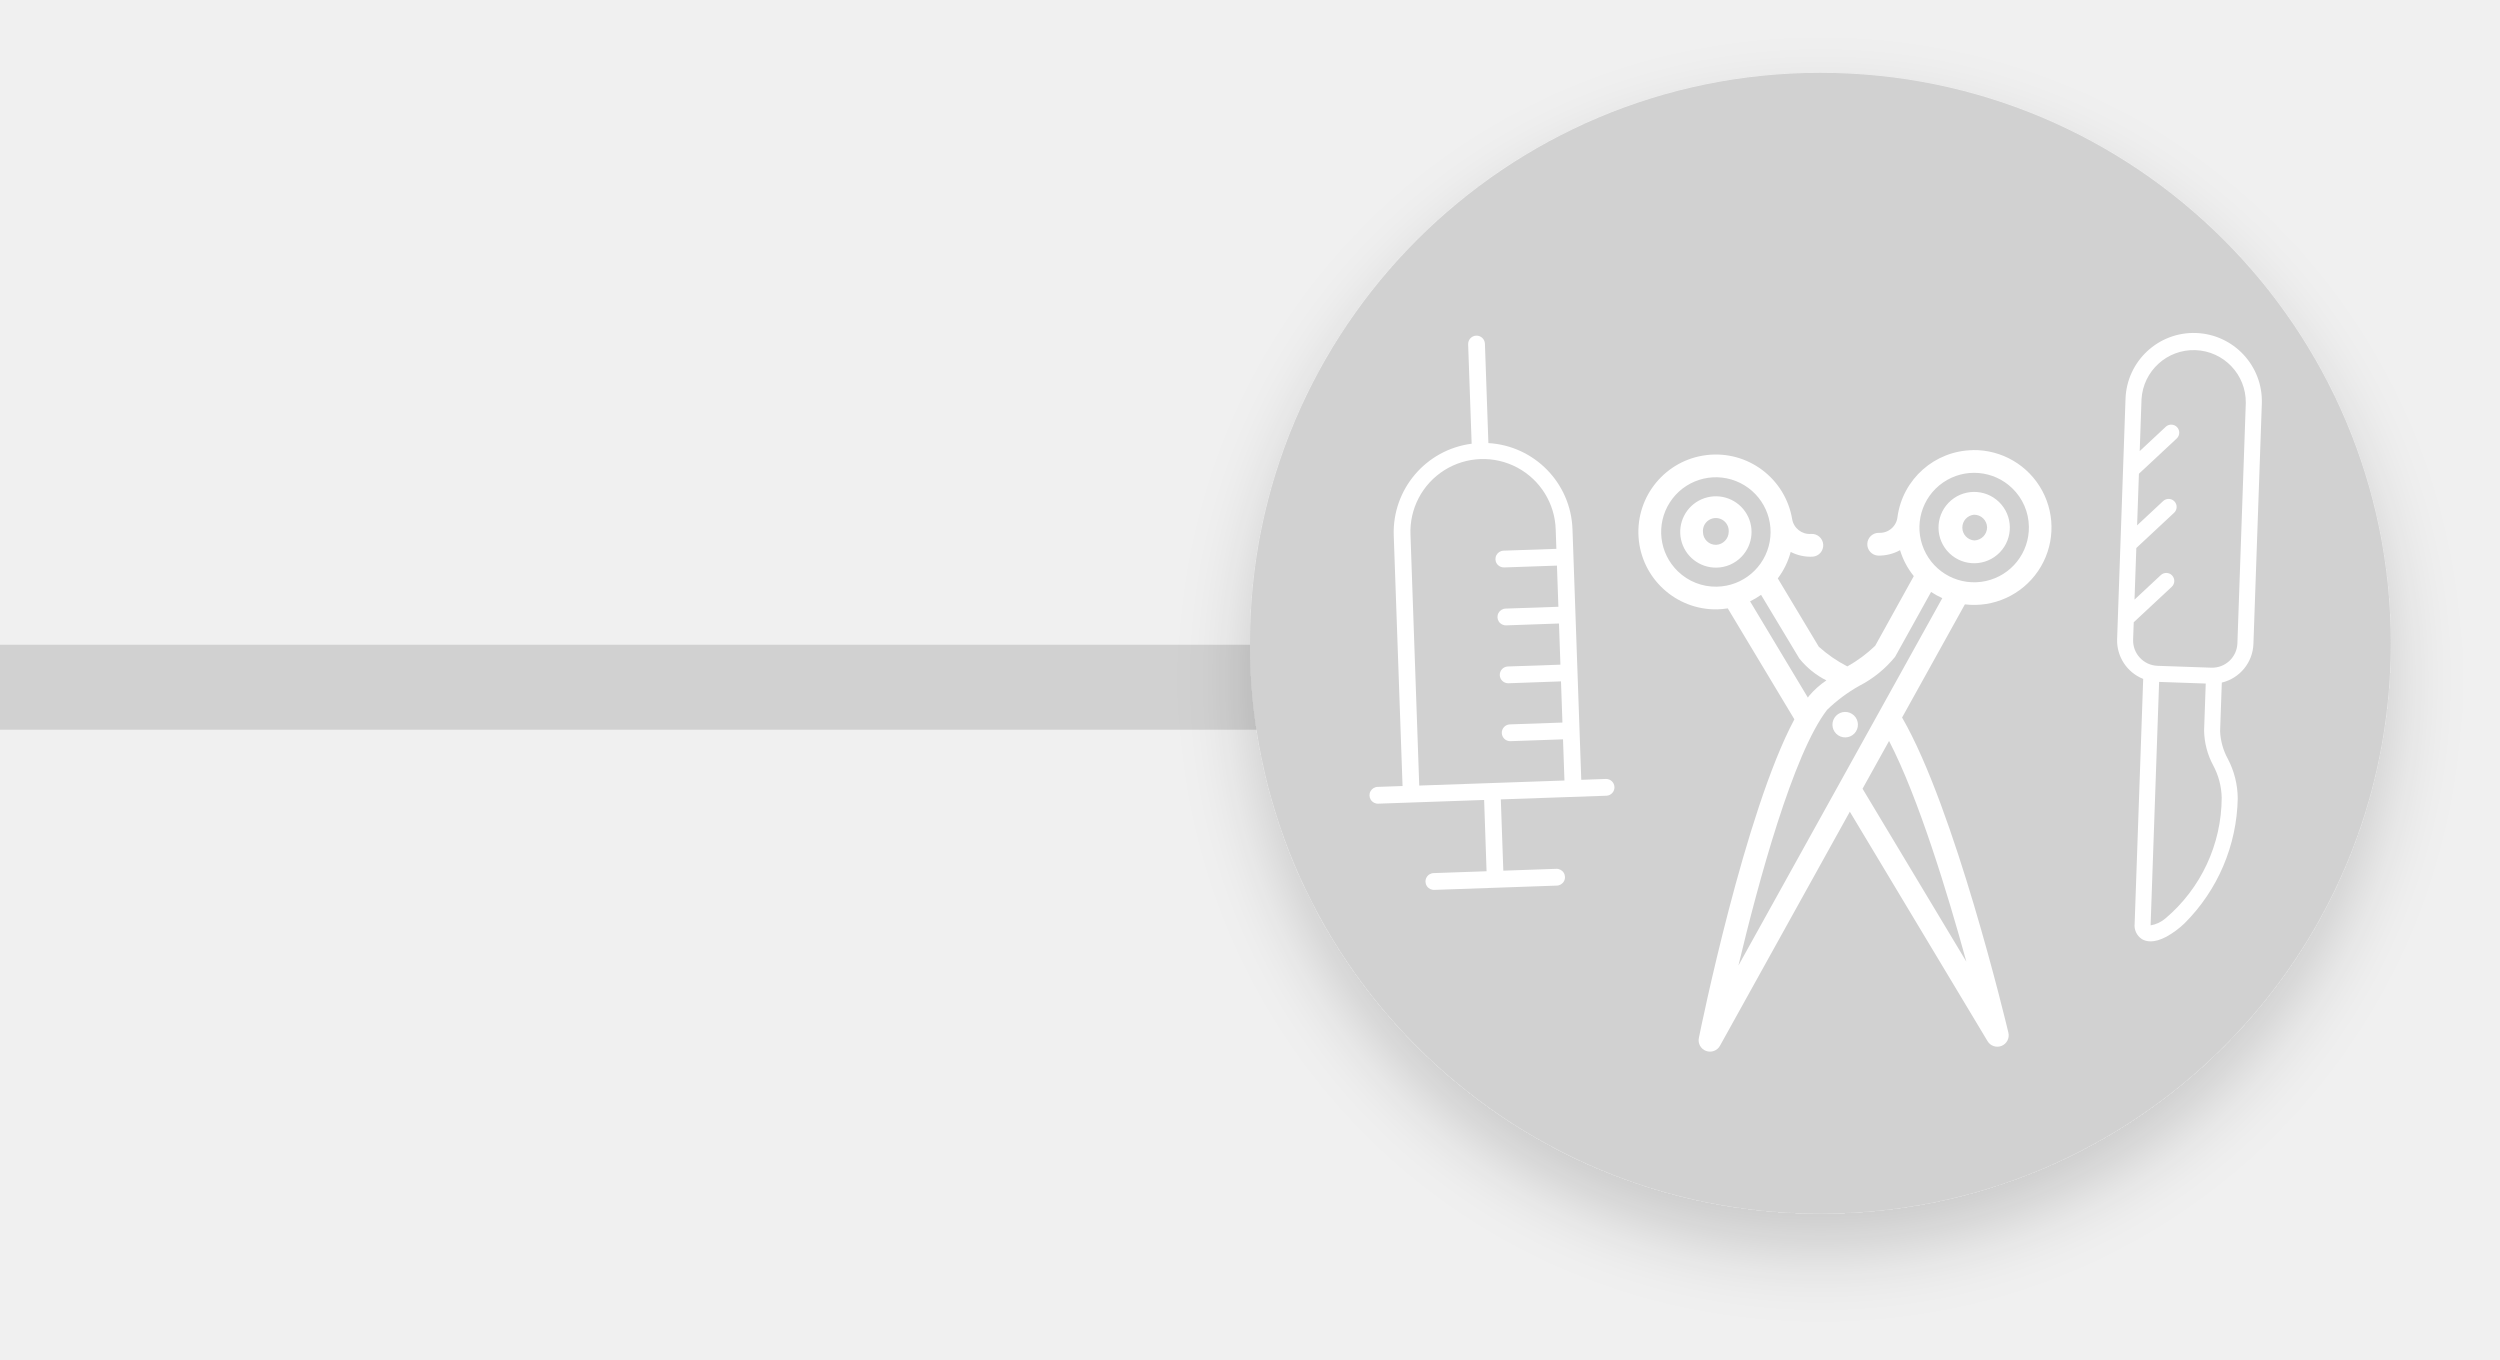
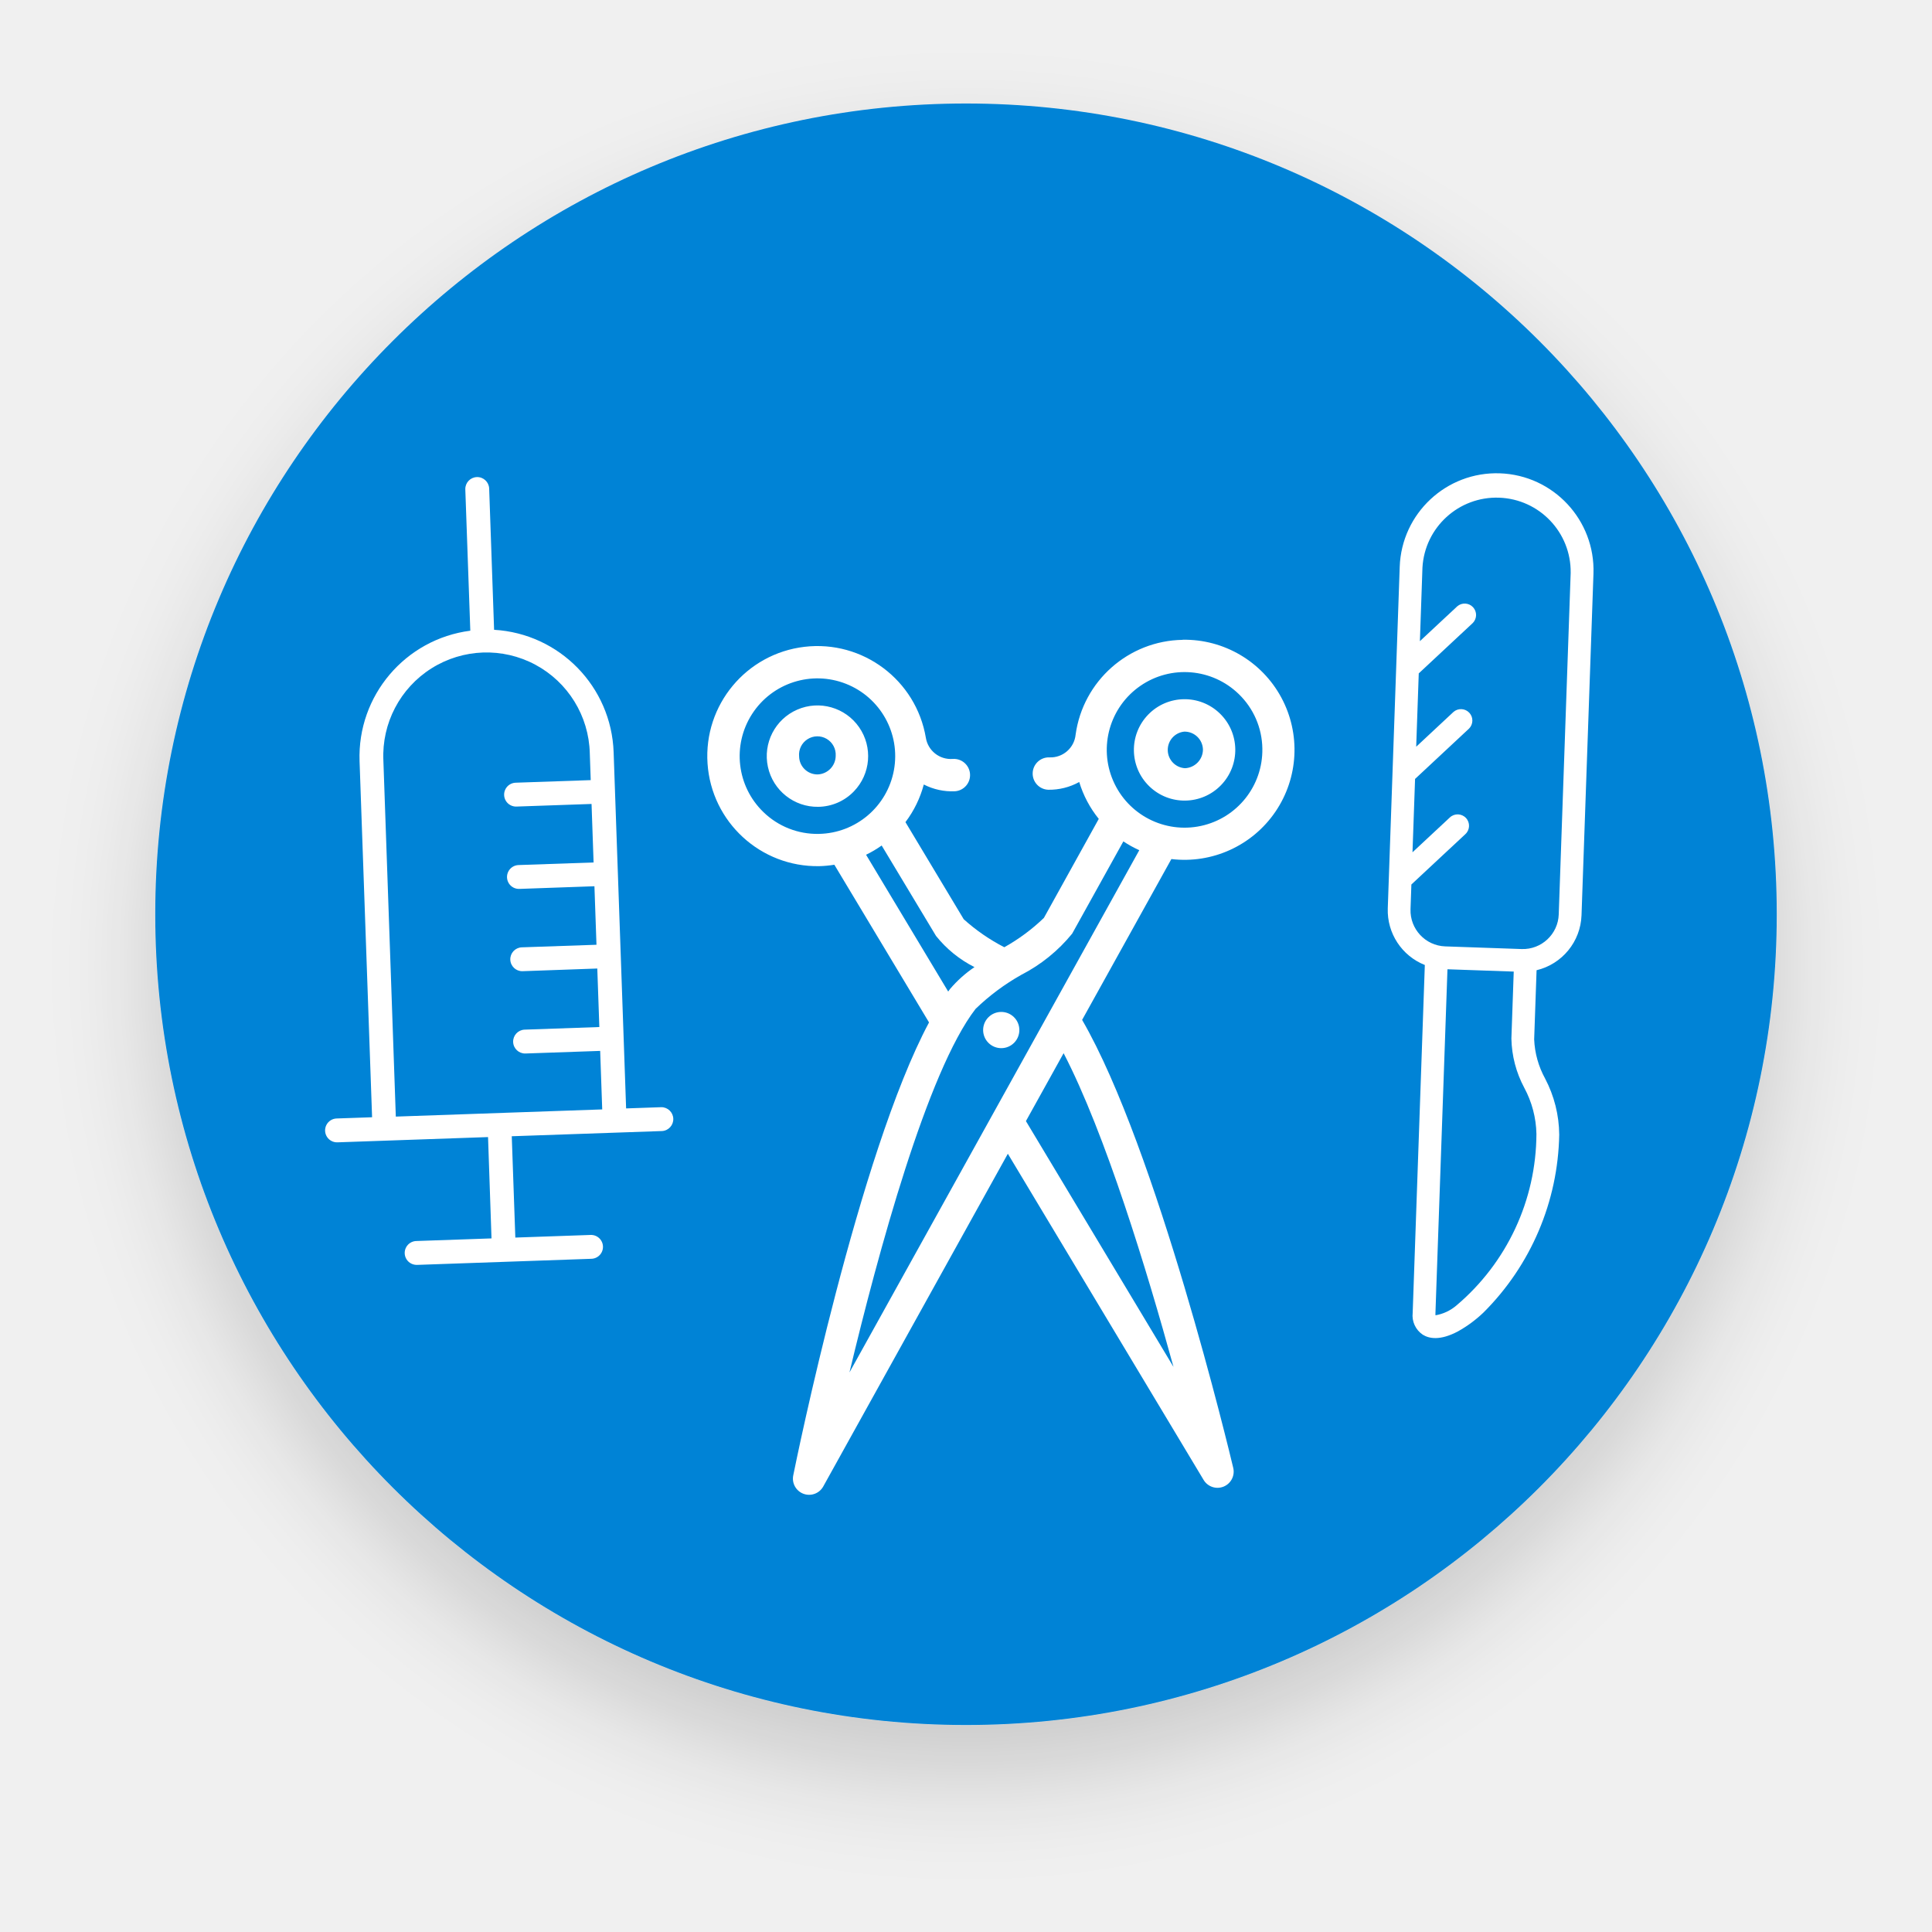
- <svg xmlns="http://www.w3.org/2000/svg" width="206" height="112" viewBox="0 0 206 112">
+ <svg xmlns="http://www.w3.org/2000/svg" width="112" height="112" viewBox="0 0 112 112">
  <defs>
-     <filter id="Elipse_7" x="94" y="0" width="112" height="112" filterUnits="userSpaceOnUse">
+     <filter id="Elipse_7" x="0" y="0" width="112" height="112" filterUnits="userSpaceOnUse">
      <feOffset dy="3" input="SourceAlpha" />
      <feGaussianBlur stdDeviation="3" result="blur" />
      <feFlood flood-opacity="0.161" />
      <feComposite operator="in" in2="blur" />
      <feComposite in="SourceGraphic" />
    </filter>
  </defs>
-   <g id="Grupo_1588" data-name="Grupo 1588" transform="translate(16696.75 -723.873)">
-     <rect id="Rectángulo_383" data-name="Rectángulo 383" width="104" height="7" transform="translate(-16696.75 777)" fill="#d1d1d1" />
+   <g id="Grupo_1588" data-name="Grupo 1588" transform="translate(16602.75 -723.873)">
    <g id="Grupo_1587" data-name="Grupo 1587">
      <g id="Grupo_257" data-name="Grupo 257" transform="translate(-17094.75 -202.127)">
        <g id="Grupo_56" data-name="Grupo 56" transform="translate(501 932)">
-           <g transform="matrix(1, 0, 0, 1, -103, -6)" filter="url(#Elipse_7)">
-             <circle id="Elipse_7-2" data-name="Elipse 7" cx="47" cy="47" r="47" transform="translate(103 6)" fill="#d1d1d1" />
+           <g transform="matrix(1, 0, 0, 1, -9, -6)" filter="url(#Elipse_7)">
+             <circle id="Elipse_7-2" data-name="Elipse 7" cx="47" cy="47" r="47" transform="translate(9 6)" fill="#0083d6" />
          </g>
        </g>
      </g>
      <g id="Grupo_354" data-name="Grupo 354" transform="translate(-17337 -115.262)">
        <g id="Grupo_355" data-name="Grupo 355">
          <g id="noun_Scissors_395946" transform="matrix(0.695, -0.719, 0.719, 0.695, 744.268, 901.279)">
            <path id="Trazado_222" data-name="Trazado 222" d="M58.7,24.681a6.368,6.368,0,0,0-8.265-.642,1.462,1.462,0,0,1-2-.173.937.937,0,1,0-1.4,1.252,3.6,3.6,0,0,0,1.572.98,6.294,6.294,0,0,0-.75,2.3L41.52,30.1a11.118,11.118,0,0,1-2.819-.468,11.114,11.114,0,0,1-.468-2.819l1.7-6.342a6.3,6.3,0,0,0,2.307-.751,3.59,3.59,0,0,0,.977,1.574.938.938,0,1,0,1.253-1.4,1.467,1.467,0,0,1-.2-1.97,6.38,6.38,0,1,0-9.646.727,6.482,6.482,0,0,0,.668.573l-2.758,10.3C24.222,31.893,8.9,41.655,8.193,42.108a.938.938,0,0,0,.749,1.7L30.236,38.1,24.53,59.393a.938.938,0,0,0,1.7.748c.455-.71,10.213-16.029,12.578-24.338l10.3-2.76a6.38,6.38,0,1,0,9.6-8.362ZM34.629,14.144a4.508,4.508,0,1,1,1.32,3.187A4.474,4.474,0,0,1,34.629,14.144Zm2.357,6A6.357,6.357,0,0,0,38,20.422L36.421,26.33a6.745,6.745,0,0,0,.25,2.86,7.022,7.022,0,0,0-1.906-.137c-.055.006-.116.019-.172.026ZM28.025,53.593l4.3-16.055,4.349-1.165C35,41.36,30.964,48.621,28.025,53.593ZM14.741,40.309c6.108-3.61,15.677-8.882,20.231-9.391a12.954,12.954,0,0,1,3.263.534A9.259,9.259,0,0,0,42,31.913L47.91,30.33a6.347,6.347,0,0,0,.274,1.018Zm42.636-7.924A4.51,4.51,0,1,1,58.7,29.2,4.476,4.476,0,0,1,57.378,32.384ZM54.19,26.257a2.939,2.939,0,1,0,0,5.878h0a2.939,2.939,0,0,0,0-5.878Zm.752,3.692a1.089,1.089,0,0,1-1.5,0,1.064,1.064,0,0,1,1.5-1.5A1.066,1.066,0,0,1,54.942,29.949ZM34.076,32.841a1.05,1.05,0,1,0,1.05-1.05A1.05,1.05,0,0,0,34.076,32.841Zm5.062-15.758h0a2.939,2.939,0,1,0-2.078-.861A2.917,2.917,0,0,0,39.137,17.083Zm-.752-3.691a1.064,1.064,0,1,1,1.5,1.5,1.088,1.088,0,0,1-1.5,0,1.063,1.063,0,0,1,0-1.5Z" transform="translate(0)" fill="#fff" />
          </g>
          <g id="noun_Syringe_374660" transform="translate(803.577 890.62) rotate(133)">
            <path id="Trazado_223" data-name="Trazado 223" d="M46.75,18.108l-7.12-7.119a.692.692,0,1,0-.978.978l3.071,3.071-4.155,4.157L31.4,13.024A.692.692,0,0,0,30.42,14l1.447,1.447L17.26,30.058a7.363,7.363,0,0,0-.466,9.909l-5.8,5.8a.692.692,0,0,0,.979.978l5.8-5.805a7.369,7.369,0,0,0,9.912-.465l14.6-14.607,1.446,1.447a.692.692,0,1,0,.979-.978l-6.169-6.169L42.7,16.015l3.07,3.071a.692.692,0,1,0,.978-.978ZM26.707,39.5a5.987,5.987,0,1,1-8.468-8.465l1.108-1.108L22.417,33a.692.692,0,1,0,.979-.978L20.325,28.95l2.4-2.4,3.069,3.072a.692.692,0,1,0,.979-.978L23.7,25.574l2.4-2.4,3.069,3.072a.692.692,0,0,0,.979-.978L27.075,22.2l2.4-2.4,3.071,3.071a.692.692,0,0,0,.979-.978l-3.071-3.072,2.4-2.4,8.465,8.467Z" fill="#fff" />
          </g>
          <g id="noun_Scalpel_392535" transform="translate(782.805 888.549) rotate(-43)">
            <path id="Trazado_224" data-name="Trazado 224" d="M43.07,10.116a5.619,5.619,0,0,0-7.945,0L21.11,24.13a3.408,3.408,0,0,0-.664,3.862c-1.954,1.954-12.2,12.2-14.267,14.267a1.338,1.338,0,0,0-.436,1.327c.107.4.475.942,1.618,1.248a7.23,7.23,0,0,0,1.842.211A14.936,14.936,0,0,0,19.435,40.5a7.114,7.114,0,0,0,1.622-2.941,5.158,5.158,0,0,1,1.085-2.092l2.835-2.835a3.4,3.4,0,0,0,4.079-.554L43.074,18.061A5.626,5.626,0,0,0,43.07,10.116ZM21.208,34.533a6.306,6.306,0,0,0-1.4,2.594A5.88,5.88,0,0,1,18.5,39.565,13.083,13.083,0,0,1,8.32,43.676a2.509,2.509,0,0,1-1.272-.411.672.672,0,0,1,.064-.073C9.134,41.169,18.98,31.325,21.237,29.068l2.718,2.718ZM42.139,17.127,28.123,31.142a2.082,2.082,0,0,1-2.943,0l-3.136-3.135a2.087,2.087,0,0,1,0-2.945l1.015-1.015h4.283a.66.66,0,1,0,0-1.321H24.379l3.01-3.009h4.28a.661.661,0,0,0,0-1.321H28.71l3.008-3.008H36a.661.661,0,0,0,0-1.321h-2.96l3.02-3.021a4.3,4.3,0,0,1,6.08,6.079Z" transform="translate(0)" fill="#fff" />
          </g>
        </g>
      </g>
    </g>
  </g>
</svg>
